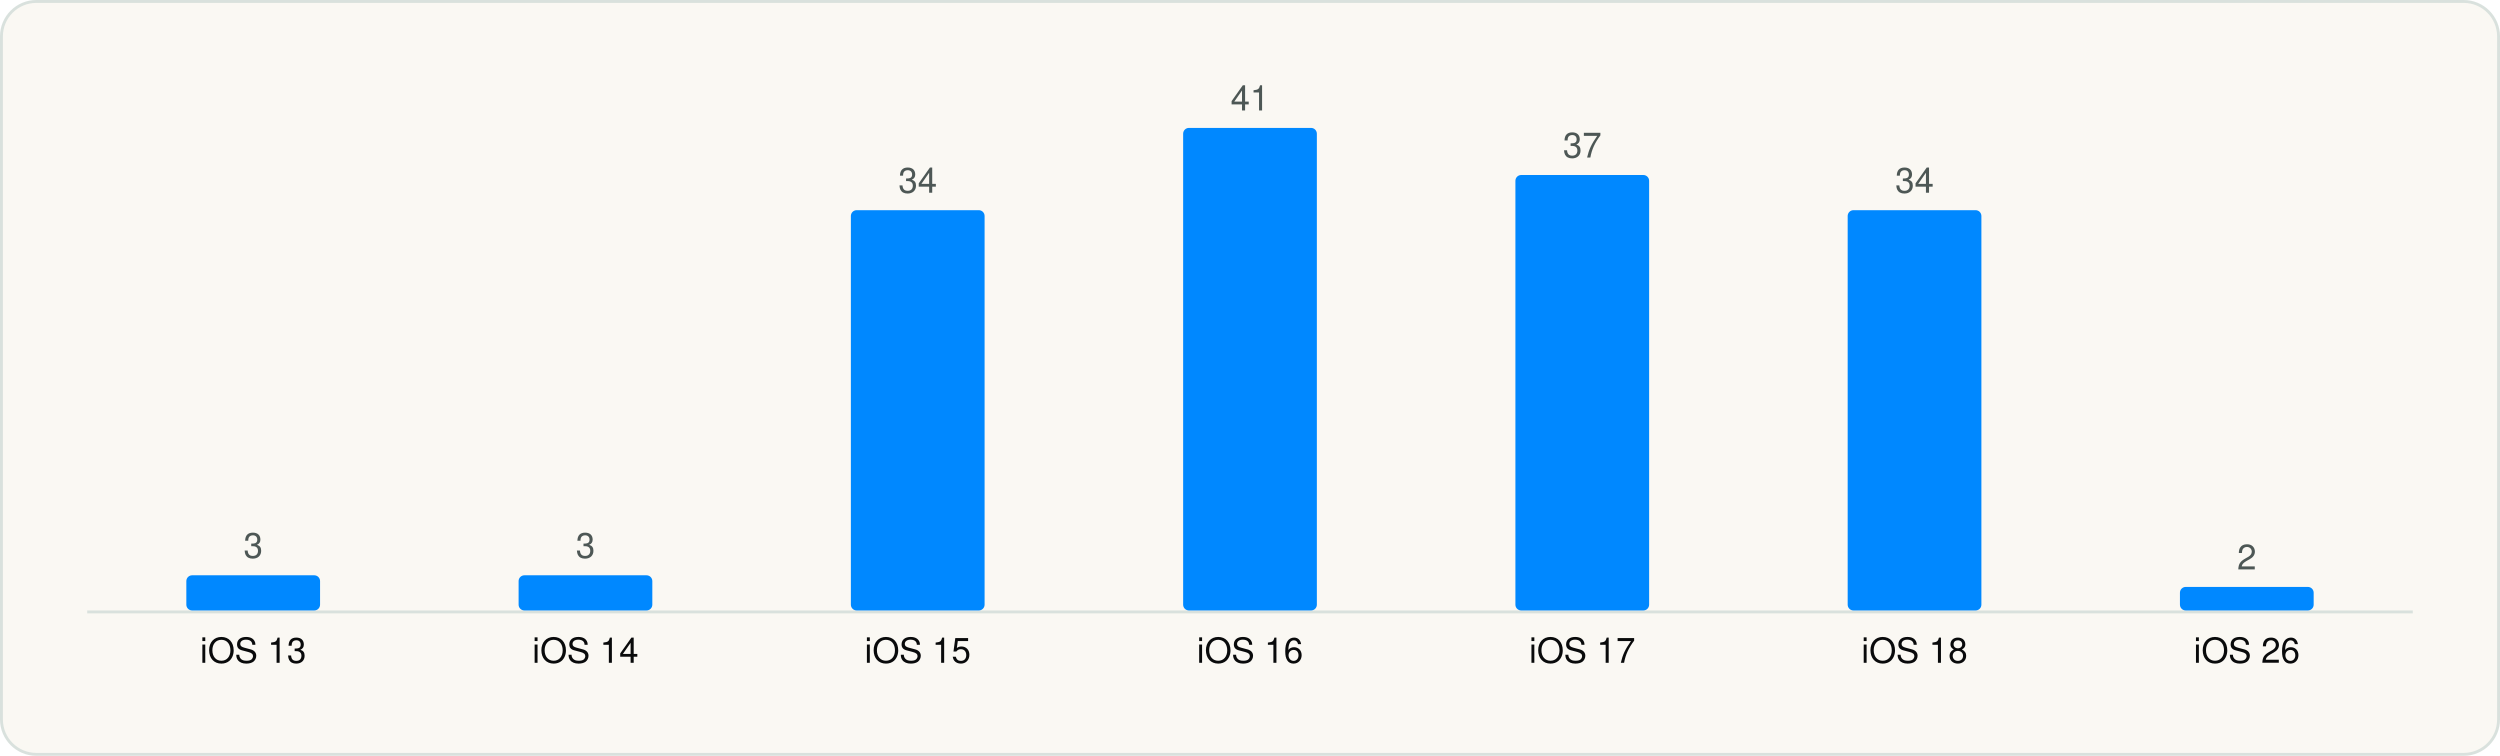
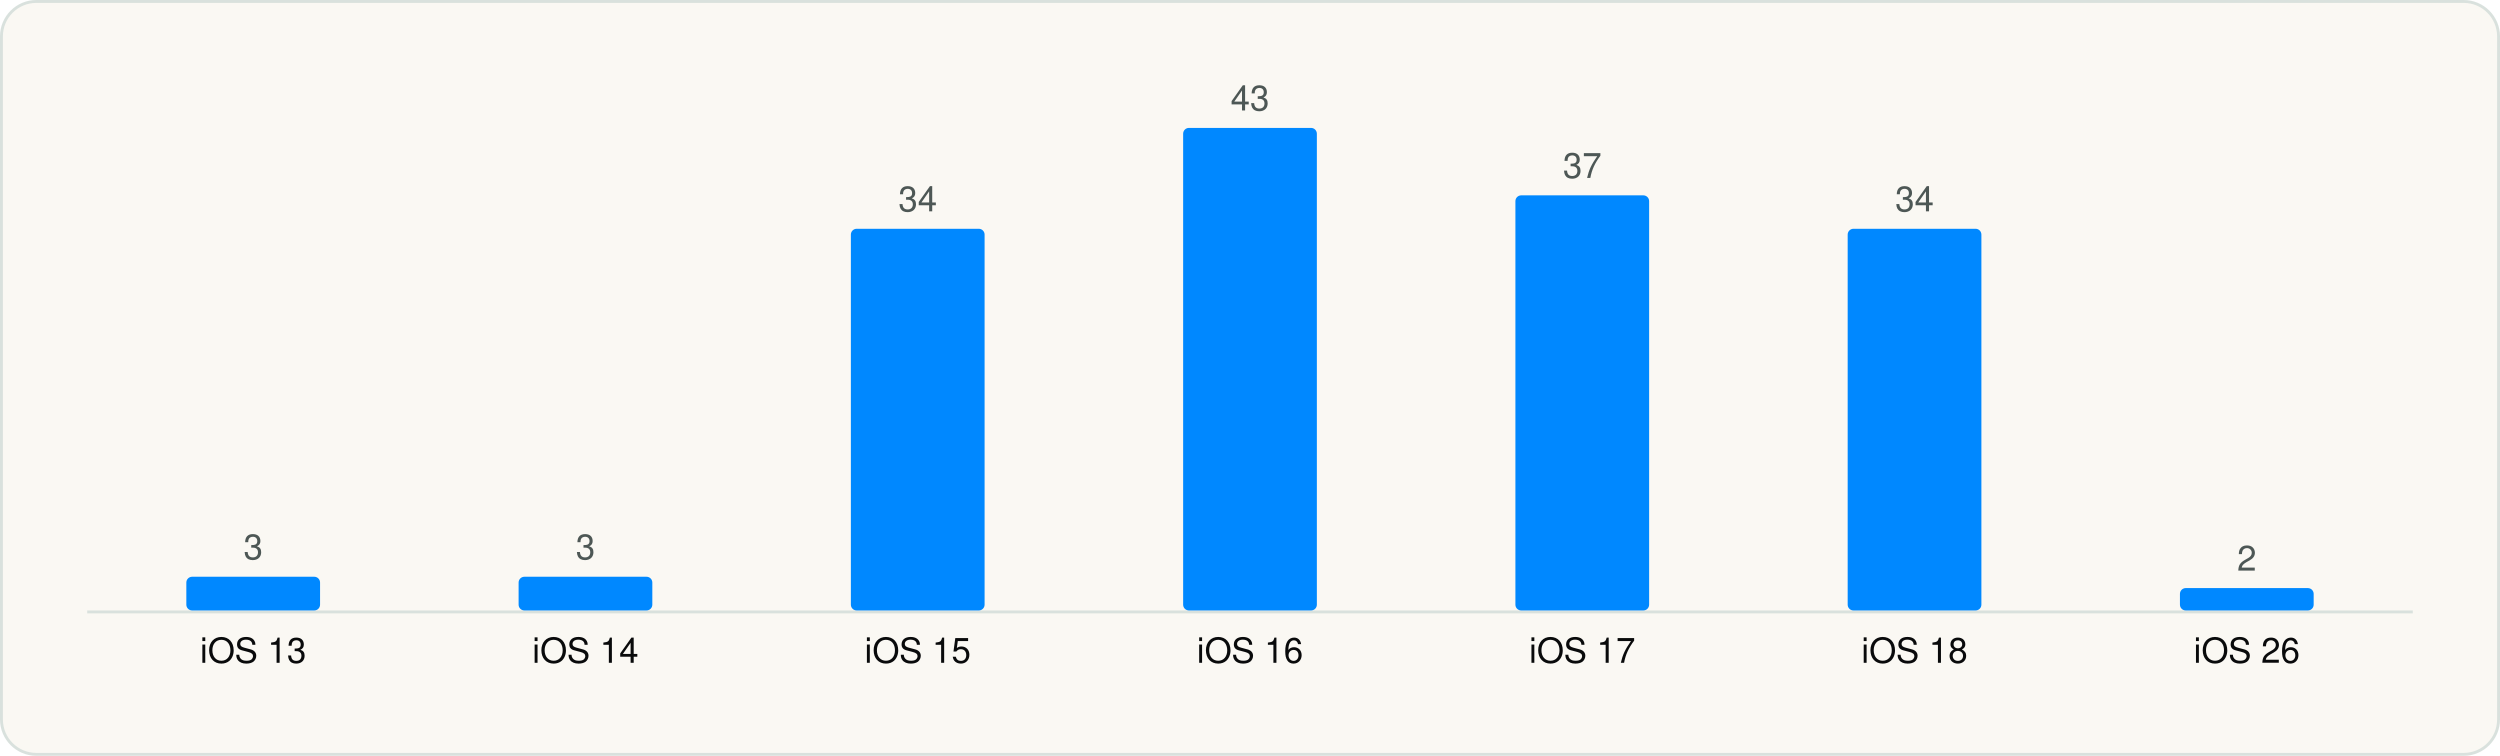
<svg xmlns="http://www.w3.org/2000/svg" viewBox="0 0 860 260" width="860" height="260" role="img" aria-label="Minimum iOS version" font-family="Geist, -apple-system, BlinkMacSystemFont, 'Segoe UI', Helvetica, Arial, sans-serif">
  <rect x="0.5" y="0.5" width="859" height="259" rx="12" fill="#FAF8F3" stroke="#D9E1DD" />
  <g transform="translate(20 20)">
    <line x1="10" y1="190.5" x2="810" y2="190.5" stroke="#D9E1DD" />
-     <rect x="44.1" y="177.9" width="46.0" height="12.1" rx="2" fill="#0088FF" />
-     <text x="67.1" y="171.9" font-size="12" text-anchor="middle" fill="#4D5755">3</text>
+     <rect x="44.1" y="178.4" width="46.0" height="11.6" rx="2" fill="#0088FF" />
+     <text x="67.1" y="172.4" font-size="12" text-anchor="middle" fill="#4D5755">3</text>
    <text x="67.1" y="208.0" font-size="12" text-anchor="middle" fill="#090A0B">iOS 13</text>
-     <rect x="158.4" y="177.9" width="46.0" height="12.1" rx="2" fill="#0088FF" />
-     <text x="181.4" y="171.9" font-size="12" text-anchor="middle" fill="#4D5755">3</text>
+     <rect x="158.4" y="178.4" width="46.0" height="11.6" rx="2" fill="#0088FF" />
+     <text x="181.4" y="172.4" font-size="12" text-anchor="middle" fill="#4D5755">3</text>
    <text x="181.4" y="208.0" font-size="12" text-anchor="middle" fill="#090A0B">iOS 14</text>
-     <rect x="272.7" y="52.3" width="46.0" height="137.7" rx="2" fill="#0088FF" />
-     <text x="295.7" y="46.3" font-size="12" text-anchor="middle" fill="#4D5755">34</text>
+     <rect x="272.7" y="58.7" width="46.0" height="131.3" rx="2" fill="#0088FF" />
+     <text x="295.7" y="52.7" font-size="12" text-anchor="middle" fill="#4D5755">34</text>
    <text x="295.7" y="208.0" font-size="12" text-anchor="middle" fill="#090A0B">iOS 15</text>
    <rect x="387.0" y="24.0" width="46.0" height="166.0" rx="2" fill="#0088FF" />
-     <text x="410.0" y="18.0" font-size="12" text-anchor="middle" fill="#4D5755">41</text>
+     <text x="410.0" y="18.0" font-size="12" text-anchor="middle" fill="#4D5755">43</text>
    <text x="410.0" y="208.0" font-size="12" text-anchor="middle" fill="#090A0B">iOS 16</text>
-     <rect x="501.3" y="40.2" width="46.0" height="149.8" rx="2" fill="#0088FF" />
-     <text x="524.3" y="34.2" font-size="12" text-anchor="middle" fill="#4D5755">37</text>
+     <rect x="501.3" y="47.2" width="46.0" height="142.8" rx="2" fill="#0088FF" />
+     <text x="524.3" y="41.2" font-size="12" text-anchor="middle" fill="#4D5755">37</text>
    <text x="524.3" y="208.0" font-size="12" text-anchor="middle" fill="#090A0B">iOS 17</text>
-     <rect x="615.6" y="52.3" width="46.0" height="137.7" rx="2" fill="#0088FF" />
-     <text x="638.6" y="46.3" font-size="12" text-anchor="middle" fill="#4D5755">34</text>
+     <rect x="615.6" y="58.7" width="46.0" height="131.3" rx="2" fill="#0088FF" />
+     <text x="638.6" y="52.7" font-size="12" text-anchor="middle" fill="#4D5755">34</text>
    <text x="638.6" y="208.0" font-size="12" text-anchor="middle" fill="#090A0B">iOS 18</text>
-     <rect x="729.9" y="181.9" width="46.0" height="8.1" rx="2" fill="#0088FF" />
-     <text x="752.9" y="175.9" font-size="12" text-anchor="middle" fill="#4D5755">2</text>
+     <rect x="729.9" y="182.3" width="46.0" height="7.7" rx="2" fill="#0088FF" />
+     <text x="752.9" y="176.3" font-size="12" text-anchor="middle" fill="#4D5755">2</text>
    <text x="752.9" y="208.0" font-size="12" text-anchor="middle" fill="#090A0B">iOS 26</text>
  </g>
</svg>
